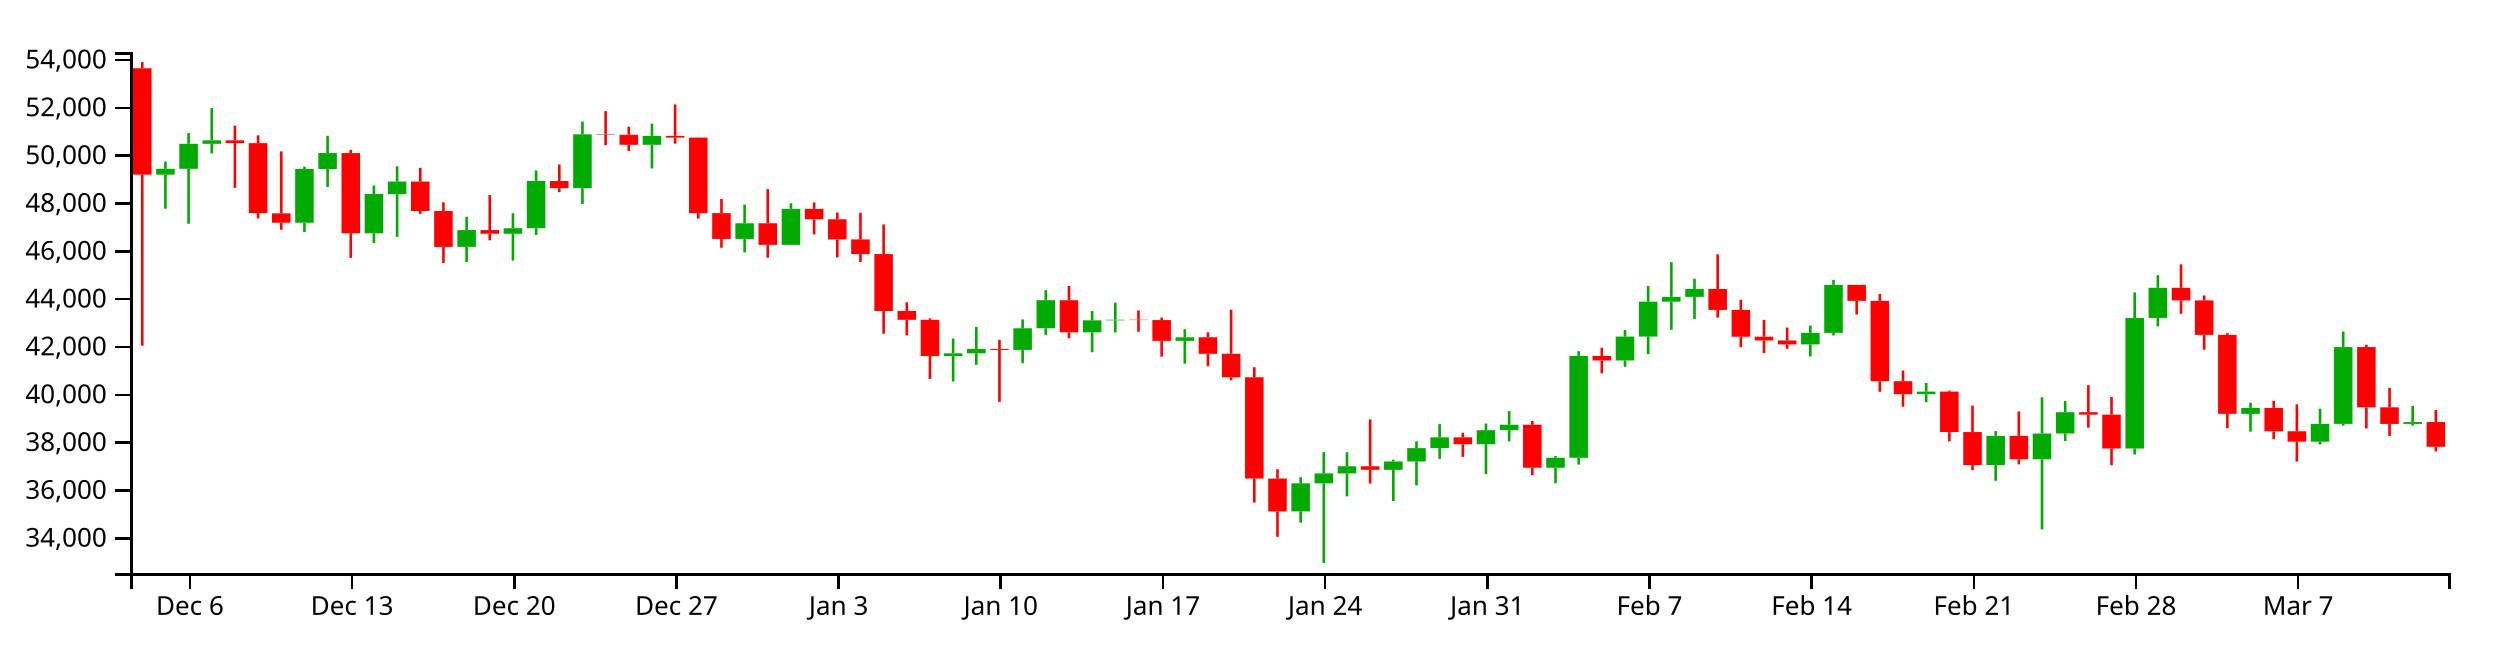
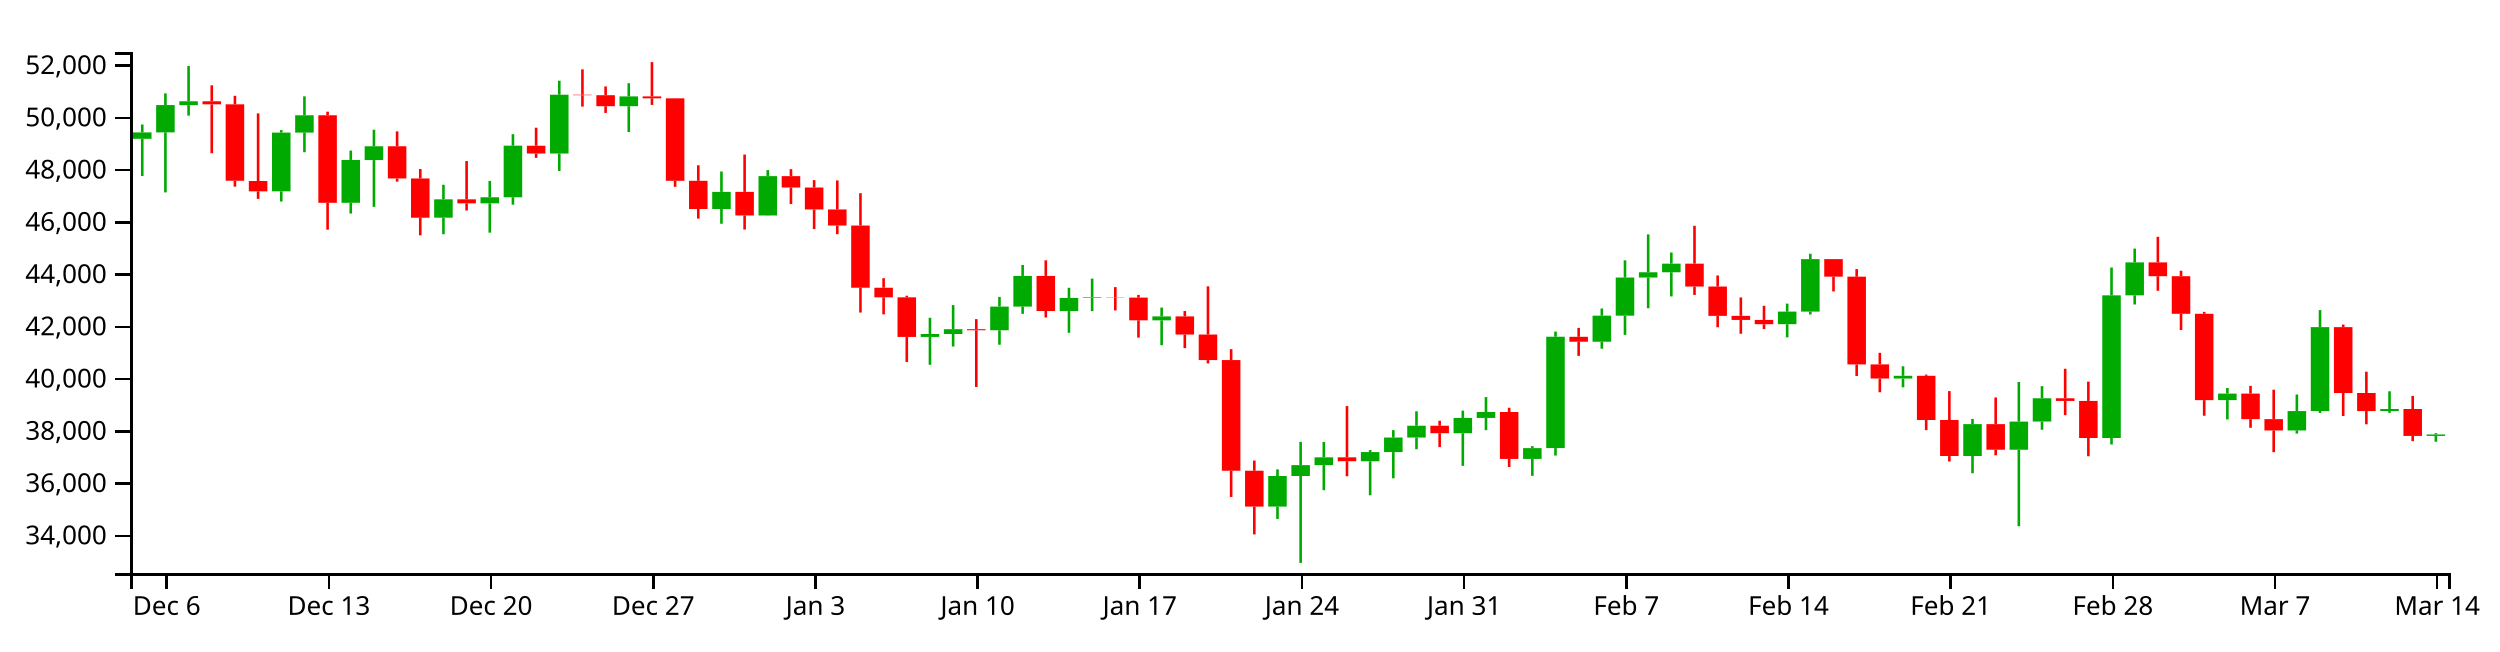
<svg xmlns="http://www.w3.org/2000/svg" version="1.1" width="960" height="250">
  <g transform="translate(50,20)">
    <style>.axis path,.axis line{fill:none;stroke:#000;shape-rendering:crispEdges;}path.candle{stroke:#000000;}path.candle.body{stroke-width:0;}path.candle.up{fill:#00AA00;stroke:#00AA00;}path.candle.down{fill:#FF0000;stroke:#FF0000;}</style>
    <g class="candlestick">
      <g class="data">
-         <path class="candle body up" d="M 9.964 47.067 l 7.117 0 L 17.081 44.827 l -7.117 0 L 9.964 47.067 M 18.86 44.827 l 7.117 0 L 25.978 35.226 l -7.117 0 L 18.86 44.827 M 27.757 35.226 l 7.117 0 L 34.874 33.876 l -7.117 0 L 27.757 35.226 M 63.343 65.542 l 7.117 0 L 70.46 44.886 l -7.117 0 L 63.343 65.542 M 72.239 44.886 l 7.117 0 L 79.356 38.789 l -7.117 0 L 72.239 44.886 M 90.032 69.562 l 7.117 0 L 97.149 54.497 l -7.117 0 L 90.032 69.562 M 98.928 54.556 l 7.117 0 L 106.046 49.707 l -7.117 0 L 98.928 54.556 M 125.618 74.787 l 7.117 0 L 132.735 68.353 l -7.117 0 L 125.618 74.787 M 143.411 69.76 l 7.117 0 L 150.528 67.621 l -7.117 0 L 143.411 69.76 M 152.307 67.621 l 7.117 0 L 159.424 49.478 l -7.117 0 L 152.307 67.621 M 170.1 52.249 l 7.117 0 L 177.217 31.581 l -7.117 0 L 170.1 52.249 M 196.789 35.614 l 7.117 0 L 203.906 32.163 l -7.117 0 L 196.789 35.614 M 232.375 71.749 l 7.117 0 L 239.492 65.723 l -7.117 0 L 232.375 71.749 M 250.168 74.023 l 7.117 0 L 257.285 60.197 l -7.117 0 L 250.168 74.023 M 312.443 116.728 l 7.117 0 L 319.56 115.688 l -7.117 0 L 312.443 116.728 M 321.339 115.688 l 7.117 0 L 328.457 113.99 l -7.117 0 L 321.339 115.688 M 339.132 114.377 l 7.117 0 L 346.25 106.05 l -7.117 0 L 339.132 114.377 M 348.029 106.05 l 7.117 0 L 355.146 95.275 l -7.117 0 L 348.029 106.05 M 365.822 107.62 l 7.117 0 L 372.939 103.014 l -7.117 0 L 365.822 107.62 M 374.718 103.014 l 7.117 0 L 381.835 102.79 l -7.117 0 L 374.718 103.014 M 401.407 110.896 l 7.117 0 L 408.525 109.514 l -7.117 0 L 401.407 110.896 M 445.89 176.372 l 7.117 0 L 453.007 165.599 l -7.117 0 L 445.89 176.372 M 454.786 165.599 l 7.117 0 L 461.903 161.781 l -7.117 0 L 454.786 165.599 M 463.683 161.781 l 7.117 0 L 470.8 159.044 l -7.117 0 L 463.683 161.781 M 481.475 160.432 l 7.117 0 L 488.593 157.191 l -7.117 0 L 481.475 160.432 M 490.372 157.191 l 7.117 0 L 497.489 152.082 l -7.117 0 L 490.372 157.191 M 499.268 152.081 l 7.117 0 L 506.385 147.947 l -7.117 0 L 499.268 152.081 M 517.061 150.565 l 7.117 0 L 524.178 145.191 l -7.117 0 L 517.061 150.565 M 525.958 145.191 l 7.117 0 L 533.075 143.1 l -7.117 0 L 525.958 145.191 M 543.75 159.613 l 7.117 0 L 550.868 155.8 l -7.117 0 L 543.75 159.613 M 552.647 155.797 l 7.117 0 L 559.764 116.657 l -7.117 0 L 552.647 155.797 M 570.44 118.417 l 7.117 0 L 577.557 109.25 l -7.117 0 L 570.44 118.417 M 579.336 109.25 l 7.117 0 L 586.453 95.851 l -7.117 0 L 579.336 109.25 M 588.233 95.851 l 7.117 0 L 595.35 93.987 l -7.117 0 L 588.233 95.851 M 597.129 93.986 l 7.117 0 L 604.246 90.959 l -7.117 0 L 597.129 93.986 M 641.611 112.254 l 7.117 0 L 648.729 107.826 l -7.117 0 L 641.611 112.254 M 650.508 107.826 l 7.117 0 L 657.625 89.378 l -7.117 0 L 650.508 107.826 M 686.094 131.348 l 7.117 0 L 693.211 130.386 l -7.117 0 L 686.094 131.348 M 712.783 158.587 l 7.117 0 L 719.9 147.364 l -7.117 0 L 712.783 158.587 M 730.576 156.366 l 7.117 0 L 737.693 146.474 l -7.117 0 L 730.576 156.366 M 739.472 146.46 l 7.117 0 L 746.589 138.283 l -7.117 0 L 739.472 146.46 M 766.162 152.242 l 7.117 0 L 773.279 102.095 l -7.117 0 L 766.162 152.242 M 775.058 102.095 l 7.117 0 L 782.175 90.513 l -7.117 0 L 775.058 102.095 M 810.644 138.931 l 7.117 0 L 817.761 136.641 l -7.117 0 L 810.644 138.931 M 837.333 149.589 l 7.117 0 L 844.45 142.769 l -7.117 0 L 837.333 149.589 M 846.23 142.769 l 7.117 0 L 853.347 113.282 l -7.117 0 L 846.23 142.769 M 872.919 142.779 l 7.117 0 L 880.036 142.065 l -7.117 0 L 872.919 142.779" />
-         <path class="candle body down" d="M 1.068 6.216 l 7.117 0 L 8.185 47.067 l -7.117 0 L 1.068 6.216 M 36.653 33.876 l 7.117 0 L 43.77 34.957 l -7.117 0 L 36.653 33.876 M 45.55 34.957 l 7.117 0 L 52.667 61.822 l -7.117 0 L 45.55 34.957 M 54.446 61.911 l 7.117 0 L 61.563 65.542 l -7.117 0 L 54.446 61.911 M 81.136 38.789 l 7.117 0 L 88.253 69.562 l -7.117 0 L 81.136 38.789 M 107.825 49.707 l 7.117 0 L 114.942 61.026 l -7.117 0 L 107.825 49.707 M 116.721 61.026 l 7.117 0 L 123.838 74.811 l -7.117 0 L 116.721 61.026 M 134.514 68.353 l 7.117 0 L 141.631 69.76 l -7.117 0 L 134.514 68.353 M 161.204 49.499 l 7.117 0 L 168.321 52.249 l -7.117 0 L 161.204 49.499 M 178.996 31.581 l 7.117 0 L 186.114 31.754 l -7.117 0 L 178.996 31.581 M 187.893 31.754 l 7.117 0 L 195.01 35.614 l -7.117 0 L 187.893 31.754 M 205.686 32.163 l 7.117 0 L 212.803 32.843 l -7.117 0 L 205.686 32.163 M 214.582 32.843 l 7.117 0 L 221.699 61.839 l -7.117 0 L 214.582 32.843 M 223.479 61.839 l 7.117 0 L 230.596 71.749 l -7.117 0 L 223.479 61.839 M 241.271 65.723 l 7.117 0 L 248.389 74.023 l -7.117 0 L 241.271 65.723 M 259.064 60.196 l 7.117 0 L 266.182 64.205 l -7.117 0 L 259.064 60.196 M 267.961 64.205 l 7.117 0 L 275.078 71.919 l -7.117 0 L 267.961 64.205 M 276.857 71.919 l 7.117 0 L 283.974 77.558 l -7.117 0 L 276.857 71.919 M 285.754 77.558 l 7.117 0 L 292.871 99.422 l -7.117 0 L 285.754 77.558 M 294.65 99.421 l 7.117 0 L 301.767 102.808 l -7.117 0 L 294.65 99.421 M 303.547 102.808 l 7.117 0 L 310.664 116.728 l -7.117 0 L 303.547 102.808 M 330.236 113.99 l 7.117 0 L 337.353 114.377 l -7.117 0 L 330.236 113.99 M 356.925 95.275 l 7.117 0 L 364.042 107.604 l -7.117 0 L 356.925 95.275 M 383.615 102.79 l 7.117 0 L 390.732 102.906 l -7.117 0 L 383.615 102.79 M 392.511 102.906 l 7.117 0 L 399.628 110.896 l -7.117 0 L 392.511 102.906 M 410.304 109.514 l 7.117 0 L 417.421 115.869 l -7.117 0 L 410.304 109.514 M 419.2 115.869 l 7.117 0 L 426.317 124.86 l -7.117 0 L 419.2 115.869 M 428.097 124.86 l 7.117 0 L 435.214 163.755 l -7.117 0 L 428.097 124.86 M 436.993 163.755 l 7.117 0 L 444.11 176.372 l -7.117 0 L 436.993 163.755 M 472.579 159.044 l 7.117 0 L 479.696 160.412 l -7.117 0 L 472.579 159.044 M 508.165 147.947 l 7.117 0 L 515.282 150.565 l -7.117 0 L 508.165 147.947 M 534.854 143.1 l 7.117 0 L 541.971 159.613 l -7.117 0 L 534.854 143.1 M 561.543 116.68 l 7.117 0 L 568.661 118.417 l -7.117 0 L 561.543 116.68 M 606.026 90.959 l 7.117 0 L 613.143 99.015 l -7.117 0 L 606.026 90.959 M 614.922 99.015 l 7.117 0 L 622.039 109.315 l -7.117 0 L 614.922 99.015 M 623.818 109.315 l 7.117 0 L 630.936 110.746 l -7.117 0 L 623.818 109.315 M 632.715 110.746 l 7.117 0 L 639.832 112.254 l -7.117 0 L 632.715 110.746 M 659.404 89.378 l 7.117 0 L 666.521 95.542 l -7.117 0 L 659.404 89.378 M 668.301 95.542 l 7.117 0 L 675.418 126.377 l -7.117 0 L 668.301 95.542 M 677.197 126.377 l 7.117 0 L 684.314 131.348 l -7.117 0 L 677.197 126.377 M 694.99 130.386 l 7.117 0 L 702.107 145.926 l -7.117 0 L 694.99 130.386 M 703.886 145.926 l 7.117 0 L 711.004 158.587 l -7.117 0 L 703.886 145.926 M 721.679 147.364 l 7.117 0 L 728.796 156.366 l -7.117 0 L 721.679 147.364 M 748.369 138.283 l 7.117 0 L 755.486 139.224 l -7.117 0 L 748.369 138.283 M 757.265 139.224 l 7.117 0 L 764.382 152.242 l -7.117 0 L 757.265 139.224 M 783.954 90.513 l 7.117 0 L 791.072 95.364 l -7.117 0 L 783.954 90.513 M 792.851 95.364 l 7.117 0 L 799.968 108.578 l -7.117 0 L 792.851 95.364 M 801.747 108.578 l 7.117 0 L 808.864 138.931 l -7.117 0 L 801.747 108.578 M 819.54 136.641 l 7.117 0 L 826.657 145.614 l -7.117 0 L 819.54 136.641 M 828.437 145.615 l 7.117 0 L 835.554 149.589 l -7.117 0 L 828.437 145.615 M 855.126 113.282 l 7.117 0 L 862.243 136.421 l -7.117 0 L 855.126 113.282 M 864.022 136.421 l 7.117 0 L 871.14 142.779 l -7.117 0 L 864.022 136.421 M 881.815 142.065 l 7.117 0 L 888.932 151.559 l -7.117 0 L 881.815 142.065" />
+         <path class="candle body up" d="M 1.068 33.293 l 7.117 0 L 8.185 30.847 l -7.117 0 L 1.068 33.293 M 9.964 30.847 l 7.117 0 L 17.081 20.358 l -7.117 0 L 9.964 30.847 M 18.86 20.359 l 7.117 0 L 25.978 18.884 l -7.117 0 L 18.86 20.359 M 54.446 53.475 l 7.117 0 L 61.563 30.911 l -7.117 0 L 54.446 53.475 M 63.343 30.911 l 7.117 0 L 70.46 24.251 l -7.117 0 L 63.343 30.911 M 81.136 57.867 l 7.117 0 L 88.253 41.41 l -7.117 0 L 81.136 57.867 M 90.032 41.474 l 7.117 0 L 97.149 36.177 l -7.117 0 L 90.032 41.474 M 116.721 63.574 l 7.117 0 L 123.838 56.546 l -7.117 0 L 116.721 63.574 M 134.514 58.083 l 7.117 0 L 141.631 55.746 l -7.117 0 L 134.514 58.083 M 143.411 55.746 l 7.117 0 L 150.528 35.927 l -7.117 0 L 143.411 55.746 M 161.204 38.954 l 7.117 0 L 168.321 16.377 l -7.117 0 L 161.204 38.954 M 187.893 20.782 l 7.117 0 L 195.01 17.012 l -7.117 0 L 187.893 20.782 M 223.479 60.255 l 7.117 0 L 230.596 53.673 l -7.117 0 L 223.479 60.255 M 241.271 62.74 l 7.117 0 L 248.389 47.636 l -7.117 0 L 241.271 62.74 M 303.547 109.39 l 7.117 0 L 310.664 108.254 l -7.117 0 L 303.547 109.39 M 312.443 108.254 l 7.117 0 L 319.56 106.4 l -7.117 0 L 312.443 108.254 M 330.236 106.822 l 7.117 0 L 337.353 97.726 l -7.117 0 L 330.236 106.822 M 339.132 97.726 l 7.117 0 L 346.25 85.955 l -7.117 0 L 339.132 97.726 M 356.925 99.441 l 7.117 0 L 364.042 94.409 l -7.117 0 L 356.925 99.441 M 365.822 94.409 l 7.117 0 L 372.939 94.165 l -7.117 0 L 365.822 94.409 M 392.511 103.019 l 7.117 0 L 399.628 101.509 l -7.117 0 L 392.511 103.019 M 436.993 174.544 l 7.117 0 L 444.11 162.776 l -7.117 0 L 436.993 174.544 M 445.89 162.776 l 7.117 0 L 453.007 158.605 l -7.117 0 L 445.89 162.776 M 454.786 158.605 l 7.117 0 L 461.903 155.616 l -7.117 0 L 454.786 158.605 M 472.579 157.132 l 7.117 0 L 479.696 153.592 l -7.117 0 L 472.579 157.132 M 481.475 153.592 l 7.117 0 L 488.593 148.01 l -7.117 0 L 481.475 153.592 M 490.372 148.01 l 7.117 0 L 497.489 143.493 l -7.117 0 L 490.372 148.01 M 508.165 146.353 l 7.117 0 L 515.282 140.483 l -7.117 0 L 508.165 146.353 M 517.061 140.483 l 7.117 0 L 524.178 138.199 l -7.117 0 L 517.061 140.483 M 534.854 156.237 l 7.117 0 L 541.971 152.072 l -7.117 0 L 534.854 156.237 M 543.75 152.068 l 7.117 0 L 550.868 109.312 l -7.117 0 L 543.75 152.068 M 561.543 111.235 l 7.117 0 L 568.661 101.221 l -7.117 0 L 561.543 111.235 M 570.44 101.221 l 7.117 0 L 577.557 86.584 l -7.117 0 L 570.44 101.221 M 579.336 86.584 l 7.117 0 L 586.453 84.548 l -7.117 0 L 579.336 86.584 M 588.233 84.548 l 7.117 0 L 595.35 81.24 l -7.117 0 L 588.233 84.548 M 632.715 104.503 l 7.117 0 L 639.832 99.665 l -7.117 0 L 632.715 104.503 M 641.611 99.665 l 7.117 0 L 648.729 79.513 l -7.117 0 L 641.611 99.665 M 677.197 125.36 l 7.117 0 L 684.314 124.31 l -7.117 0 L 677.197 125.36 M 703.886 155.116 l 7.117 0 L 711.004 142.856 l -7.117 0 L 703.886 155.116 M 721.679 152.69 l 7.117 0 L 728.796 141.884 l -7.117 0 L 721.679 152.69 M 730.576 141.87 l 7.117 0 L 737.693 132.937 l -7.117 0 L 730.576 141.87 M 757.265 148.185 l 7.117 0 L 764.382 93.405 l -7.117 0 L 757.265 148.185 M 766.162 93.405 l 7.117 0 L 773.279 80.754 l -7.117 0 L 766.162 93.405 M 801.747 133.644 l 7.117 0 L 808.864 131.143 l -7.117 0 L 801.747 133.644 M 828.437 145.287 l 7.117 0 L 835.554 137.837 l -7.117 0 L 828.437 145.287 M 837.333 137.837 l 7.117 0 L 844.45 105.626 l -7.117 0 L 837.333 137.837 M 864.022 137.848 l 7.117 0 L 871.14 137.068 l -7.117 0 L 864.022 137.848 M 881.815 147.4 l 7.117 0 L 888.932 146.826 l -7.117 0 L 881.815 147.4" />
+         <path class="candle body down" d="M 27.757 18.884 l 7.117 0 L 34.874 20.065 l -7.117 0 L 27.757 18.884 M 36.653 20.065 l 7.117 0 L 43.77 49.412 l -7.117 0 L 36.653 20.065 M 45.55 49.509 l 7.117 0 L 52.667 53.475 l -7.117 0 L 45.55 49.509 M 72.239 24.251 l 7.117 0 L 79.356 57.867 l -7.117 0 L 72.239 24.251 M 98.928 36.177 l 7.117 0 L 106.046 48.542 l -7.117 0 L 98.928 36.177 M 107.825 48.542 l 7.117 0 L 114.942 63.6 l -7.117 0 L 107.825 48.542 M 125.618 56.546 l 7.117 0 L 132.735 58.083 l -7.117 0 L 125.618 56.546 M 152.307 35.95 l 7.117 0 L 159.424 38.954 l -7.117 0 L 152.307 35.95 M 170.1 16.377 l 7.117 0 L 177.217 16.566 l -7.117 0 L 170.1 16.377 M 178.996 16.566 l 7.117 0 L 186.114 20.782 l -7.117 0 L 178.996 16.566 M 196.789 17.012 l 7.117 0 L 203.906 17.755 l -7.117 0 L 196.789 17.012 M 205.686 17.755 l 7.117 0 L 212.803 49.431 l -7.117 0 L 205.686 17.755 M 214.582 49.431 l 7.117 0 L 221.699 60.255 l -7.117 0 L 214.582 49.431 M 232.375 53.673 l 7.117 0 L 239.492 62.74 l -7.117 0 L 232.375 53.673 M 250.168 47.636 l 7.117 0 L 257.285 52.014 l -7.117 0 L 250.168 47.636 M 259.064 52.014 l 7.117 0 L 266.182 60.442 l -7.117 0 L 259.064 52.014 M 267.961 60.442 l 7.117 0 L 275.078 66.602 l -7.117 0 L 267.961 60.442 M 276.857 66.602 l 7.117 0 L 283.974 90.485 l -7.117 0 L 276.857 66.602 M 285.754 90.485 l 7.117 0 L 292.871 94.185 l -7.117 0 L 285.754 90.485 M 294.65 94.185 l 7.117 0 L 301.767 109.39 l -7.117 0 L 294.65 94.185 M 321.339 106.4 l 7.117 0 L 328.457 106.822 l -7.117 0 L 321.339 106.4 M 348.029 85.956 l 7.117 0 L 355.146 99.423 l -7.117 0 L 348.029 85.956 M 374.718 94.165 l 7.117 0 L 381.835 94.291 l -7.117 0 L 374.718 94.165 M 383.615 94.291 l 7.117 0 L 390.732 103.019 l -7.117 0 L 383.615 94.291 M 401.407 101.509 l 7.117 0 L 408.525 108.452 l -7.117 0 L 401.407 101.509 M 410.304 108.452 l 7.117 0 L 417.421 118.274 l -7.117 0 L 410.304 108.452 M 419.2 118.274 l 7.117 0 L 426.317 160.762 l -7.117 0 L 419.2 118.274 M 428.097 160.762 l 7.117 0 L 435.214 174.544 l -7.117 0 L 428.097 160.762 M 463.683 155.616 l 7.117 0 L 470.8 157.11 l -7.117 0 L 463.683 155.616 M 499.268 143.493 l 7.117 0 L 506.385 146.353 l -7.117 0 L 499.268 143.493 M 525.958 138.199 l 7.117 0 L 533.075 156.238 l -7.117 0 L 525.958 138.199 M 552.647 109.338 l 7.117 0 L 559.764 111.235 l -7.117 0 L 552.647 109.338 M 597.129 81.24 l 7.117 0 L 604.246 90.04 l -7.117 0 L 597.129 81.24 M 606.026 90.04 l 7.117 0 L 613.143 101.293 l -7.117 0 L 606.026 90.04 M 614.922 101.293 l 7.117 0 L 622.039 102.856 l -7.117 0 L 614.922 101.293 M 623.818 102.856 l 7.117 0 L 630.936 104.503 l -7.117 0 L 623.818 102.856 M 650.508 79.513 l 7.117 0 L 657.625 86.247 l -7.117 0 L 650.508 79.513 M 659.404 86.247 l 7.117 0 L 666.521 119.931 l -7.117 0 L 659.404 86.247 M 668.301 119.931 l 7.117 0 L 675.418 125.36 l -7.117 0 L 668.301 119.931 M 686.094 124.31 l 7.117 0 L 693.211 141.286 l -7.117 0 L 686.094 124.31 M 694.99 141.286 l 7.117 0 L 702.107 155.116 l -7.117 0 L 694.99 141.286 M 712.783 142.856 l 7.117 0 L 719.9 152.69 l -7.117 0 L 712.783 142.856 M 739.472 132.937 l 7.117 0 L 746.589 133.965 l -7.117 0 L 739.472 132.937 M 748.369 133.964 l 7.117 0 L 755.486 148.185 l -7.117 0 L 748.369 133.964 M 775.058 80.754 l 7.117 0 L 782.175 86.053 l -7.117 0 L 775.058 80.754 M 783.954 86.052 l 7.117 0 L 791.072 100.487 l -7.117 0 L 783.954 86.052 M 792.851 100.487 l 7.117 0 L 799.968 133.644 l -7.117 0 L 792.851 100.487 M 810.644 131.143 l 7.117 0 L 817.761 140.945 l -7.117 0 L 810.644 131.143 M 819.54 140.945 l 7.117 0 L 826.657 145.287 l -7.117 0 L 819.54 140.945 M 846.23 105.626 l 7.117 0 L 853.347 130.902 l -7.117 0 L 846.23 105.626 M 855.126 130.902 l 7.117 0 L 862.243 137.848 l -7.117 0 L 855.126 130.902 M 872.919 137.068 l 7.117 0 L 880.036 147.4 l -7.117 0 L 872.919 137.068" />
        <path class="candle body equal" />
-         <path class="candle wick up" d="M 13.523 42.047 L 13.523 44.827 M 13.523 47.067 L 13.523 60.155 M 22.419 31.101 L 22.419 35.226 M 22.419 44.827 L 22.419 65.914 M 31.315 21.503 L 31.315 33.876 M 31.315 35.226 L 31.315 38.919 M 66.901 44.007 L 66.901 44.886 M 66.901 65.542 L 66.901 69.119 M 75.798 32.149 L 75.798 38.789 M 75.798 44.886 L 75.798 51.791 M 93.591 51.218 L 93.591 54.497 M 93.591 69.562 L 93.591 73.352 M 102.487 43.875 L 102.487 49.707 M 102.487 54.556 L 102.487 70.992 M 129.176 63.23 L 129.176 68.353 M 129.176 74.787 L 129.176 80.607 M 146.969 61.896 L 146.969 67.621 M 146.969 69.76 L 146.969 80.067 M 155.866 45.446 L 155.866 49.478 M 155.866 67.621 L 155.866 70.23 M 173.659 26.657 L 173.659 31.581 M 173.659 52.249 L 173.659 58.38 M 200.348 27.53 L 200.348 32.163 M 200.348 35.614 L 200.348 44.683 M 235.934 58.568 L 235.934 65.723 M 235.934 71.749 L 235.934 76.934 M 253.727 58.066 L 253.727 60.197 M 253.727 74.023 L 253.727 74.102 M 316.002 109.992 L 316.002 115.688 M 316.002 116.728 L 316.002 126.512 M 324.898 105.523 L 324.898 113.99 M 324.898 115.688 L 324.898 120.093 M 342.691 102.646 L 342.691 106.05 M 342.691 114.377 L 342.691 119.46 M 351.587 91.424 L 351.587 95.275 M 351.587 106.05 L 351.587 108.615 M 369.38 99.443 L 369.38 103.014 M 369.38 107.62 L 369.38 115.264 M 378.277 96.218 L 378.277 102.79 M 378.277 103.014 L 378.277 107.651 M 404.966 106.402 L 404.966 109.514 M 404.966 110.896 L 404.966 119.634 M 449.448 163.262 L 449.448 165.599 M 449.448 176.372 L 449.448 180.691 M 458.345 153.611 L 458.345 161.781 M 458.345 165.599 L 458.345 196.154 M 467.241 153.656 L 467.241 159.044 M 467.241 161.781 L 467.241 170.59 M 485.034 156.509 L 485.034 157.191 M 485.034 160.432 L 485.034 172.372 M 493.93 149.479 L 493.93 152.082 M 493.93 157.191 L 493.93 166.421 M 502.827 142.86 L 502.827 147.947 M 502.827 152.081 L 502.827 156.197 M 520.62 142.647 L 520.62 145.191 M 520.62 150.565 L 520.62 162.035 M 529.516 137.861 L 529.516 143.1 M 529.516 145.191 L 529.516 149.479 M 547.309 155.108 L 547.309 155.8 M 547.309 159.613 L 547.309 165.549 M 556.206 114.838 L 556.206 116.657 M 556.206 155.797 L 556.206 158.416 M 573.998 106.723 L 573.998 109.25 M 573.998 118.417 L 573.998 120.86 M 582.895 89.785 L 582.895 95.851 M 582.895 109.25 L 582.895 115.999 M 591.791 80.68 L 591.791 93.987 M 591.791 95.851 L 591.791 106.631 M 600.688 87.044 L 600.688 90.959 M 600.688 93.986 L 600.688 102.481 M 645.17 105.011 L 645.17 107.826 M 645.17 112.254 L 645.17 116.874 M 654.066 87.481 L 654.066 89.378 M 654.066 107.826 L 654.066 108.826 M 689.652 127.033 L 689.652 130.386 M 689.652 131.348 L 689.652 134.428 M 716.341 145.539 L 716.341 147.364 M 716.341 158.587 L 716.341 164.631 M 734.134 132.555 L 734.134 146.474 M 734.134 156.366 L 734.134 183.251 M 743.031 134.019 L 743.031 138.283 M 743.031 146.46 L 743.031 149.347 M 769.72 92.307 L 769.72 102.095 M 769.72 152.242 L 769.72 154.528 M 778.617 85.667 L 778.617 90.513 M 778.617 102.095 L 778.617 105.309 M 814.202 134.664 L 814.202 136.641 M 814.202 138.931 L 814.202 145.736 M 840.892 136.971 L 840.892 142.769 M 840.892 149.589 L 840.892 150.694 M 849.788 107.292 L 849.788 113.282 M 849.788 142.769 L 849.788 143.451 M 876.477 135.826 L 876.477 142.065 M 876.477 142.779 L 876.477 143.413" style="stroke-width: 1px;" />
-         <path class="candle wick down" d="M 4.626 3.846 L 4.626 6.216 M 4.626 47.067 L 4.626 112.744 M 40.212 28.264 L 40.212 33.876 M 40.212 34.957 L 40.212 52.14 M 49.108 31.958 L 49.108 34.957 M 49.108 61.822 L 49.108 63.894 M 58.005 38.136 L 58.005 61.911 M 58.005 65.542 L 58.005 68.192 M 84.694 37.539 L 84.694 38.789 M 84.694 69.562 L 84.694 79.021 M 111.383 44.459 L 111.383 49.707 M 111.383 61.026 L 111.383 62.14 M 120.28 57.687 L 120.28 61.026 M 120.28 74.811 L 120.28 81.011 M 138.073 54.895 L 138.073 68.353 M 138.073 69.76 L 138.073 72.279 M 164.762 43.176 L 164.762 49.499 M 164.762 52.249 L 164.762 53.776 M 182.555 22.663 L 182.555 31.581 M 182.555 31.754 L 182.555 35.754 M 191.451 28.666 L 191.451 31.754 M 191.451 35.614 L 191.451 37.977 M 209.244 20.11 L 209.244 32.163 M 209.244 32.843 L 209.244 35.161 M 218.141 32.819 L 218.141 32.843 M 218.141 61.839 L 218.141 63.958 M 227.037 56.373 L 227.037 61.839 M 227.037 71.749 L 227.037 75.125 M 244.83 52.615 L 244.83 65.723 M 244.83 74.023 L 244.83 78.972 M 262.623 57.742 L 262.623 60.196 M 262.623 64.205 L 262.623 70.01 M 271.519 61.598 L 271.519 64.205 M 271.519 71.919 L 271.519 78.807 M 280.416 61.713 L 280.416 71.919 M 280.416 77.558 L 280.416 80.607 M 289.312 66.19 L 289.312 77.558 M 289.312 99.422 L 289.312 108.156 M 298.209 96.071 L 298.209 99.421 M 298.209 102.808 L 298.209 108.793 M 307.105 102.225 L 307.105 102.808 M 307.105 116.728 L 307.105 125.511 M 333.794 110.465 L 333.794 113.99 M 333.794 114.377 L 333.794 134.327 M 360.484 89.79 L 360.484 95.275 M 360.484 107.604 L 360.484 109.889 M 387.173 99.202 L 387.173 102.79 M 387.173 102.906 L 387.173 107.405 M 396.07 101.946 L 396.07 102.906 M 396.07 110.896 L 396.07 116.967 M 413.862 107.613 L 413.862 109.514 M 413.862 115.869 L 413.862 120.658 M 422.759 98.927 L 422.759 115.869 M 422.759 124.86 L 422.759 126.032 M 431.655 121.012 L 431.655 124.86 M 431.655 163.755 L 431.655 172.983 M 440.552 160.175 L 440.552 163.755 M 440.552 176.372 L 440.552 186.137 M 476.138 141.031 L 476.138 159.044 M 476.138 160.412 L 476.138 165.69 M 511.723 146.18 L 511.723 147.947 M 511.723 150.565 L 511.723 155.433 M 538.413 141.619 L 538.413 143.1 M 538.413 159.613 L 538.413 162.455 M 565.102 113.54 L 565.102 116.68 M 565.102 118.417 L 565.102 123.372 M 609.584 77.659 L 609.584 90.959 M 609.584 99.015 L 609.584 101.966 M 618.481 95.116 L 618.481 99.015 M 618.481 109.315 L 618.481 113.312 M 627.377 102.834 L 627.377 109.315 M 627.377 110.746 L 627.377 115.604 M 636.273 105.768 L 636.273 110.746 M 636.273 112.254 L 636.273 113.941 M 662.963 89.331 L 662.963 89.378 M 662.963 95.542 L 662.963 100.745 M 671.859 92.869 L 671.859 95.542 M 671.859 126.377 L 671.859 130.441 M 680.756 122.298 L 680.756 126.377 M 680.756 131.348 L 680.756 136.164 M 698.549 129.961 L 698.549 130.386 M 698.549 145.926 L 698.549 149.479 M 707.445 135.756 L 707.445 145.926 M 707.445 158.587 L 707.445 160.498 M 725.238 138.001 L 725.238 147.364 M 725.238 156.366 L 725.238 158.324 M 751.927 127.913 L 751.927 138.283 M 751.927 139.224 L 751.927 144.215 M 760.824 132.438 L 760.824 139.224 M 760.824 152.242 L 760.824 158.662 M 787.513 81.525 L 787.513 90.513 M 787.513 95.364 L 787.513 100.496 M 796.409 93.453 L 796.409 95.364 M 796.409 108.578 L 796.409 114.287 M 805.306 107.905 L 805.306 108.578 M 805.306 138.931 L 805.306 144.428 M 823.099 133.924 L 823.099 136.641 M 823.099 145.614 L 823.099 148.665 M 831.995 135.268 L 831.995 145.615 M 831.995 149.589 L 831.995 157.238 M 858.685 112.383 L 858.685 113.282 M 858.685 136.421 L 858.685 144.522 M 867.581 128.943 L 867.581 136.421 M 867.581 142.779 L 867.581 147.425 M 885.374 137.449 L 885.374 142.065 M 885.374 151.559 L 885.374 153.349" style="stroke-width: 1px;" />
+         <path class="candle wick up" d="M 4.626 27.81 L 4.626 30.847 M 4.626 33.293 L 4.626 47.59 M 13.523 15.852 L 13.523 20.358 M 13.523 30.847 L 13.523 53.882 M 22.419 5.368 L 22.419 18.884 M 22.419 20.359 L 22.419 24.393 M 58.005 29.95 L 58.005 30.911 M 58.005 53.475 L 58.005 57.383 M 66.901 16.997 L 66.901 24.251 M 66.901 30.911 L 66.901 38.454 M 84.694 37.828 L 84.694 41.41 M 84.694 57.867 L 84.694 62.007 M 93.591 29.807 L 93.591 36.177 M 93.591 41.474 L 93.591 59.429 M 120.28 50.949 L 120.28 56.546 M 120.28 63.574 L 120.28 69.932 M 138.073 49.493 L 138.073 55.746 M 138.073 58.083 L 138.073 69.342 M 146.969 31.523 L 146.969 35.927 M 146.969 55.746 L 146.969 58.597 M 164.762 10.998 L 164.762 16.377 M 164.762 38.954 L 164.762 45.652 M 191.451 11.951 L 191.451 17.012 M 191.451 20.782 L 191.451 30.69 M 227.037 45.857 L 227.037 53.673 M 227.037 60.255 L 227.037 65.92 M 244.83 45.309 L 244.83 47.636 M 244.83 62.74 L 244.83 62.826 M 307.105 102.032 L 307.105 108.254 M 307.105 109.39 L 307.105 120.078 M 316.002 97.15 L 316.002 106.4 M 316.002 108.254 L 316.002 113.066 M 333.794 94.007 L 333.794 97.726 M 333.794 106.822 L 333.794 112.375 M 342.691 81.749 L 342.691 85.955 M 342.691 97.726 L 342.691 100.527 M 360.484 90.508 L 360.484 94.409 M 360.484 99.441 L 360.484 107.791 M 369.38 86.985 L 369.38 94.165 M 369.38 94.409 L 369.38 99.474 M 396.07 98.11 L 396.07 101.509 M 396.07 103.019 L 396.07 112.565 M 440.552 160.224 L 440.552 162.776 M 440.552 174.544 L 440.552 179.263 M 449.448 149.681 L 449.448 158.605 M 449.448 162.776 L 449.448 196.154 M 458.345 149.729 L 458.345 155.616 M 458.345 158.605 L 458.345 168.229 M 476.138 152.846 L 476.138 153.592 M 476.138 157.132 L 476.138 170.174 M 485.034 145.167 L 485.034 148.01 M 485.034 153.592 L 485.034 163.674 M 493.93 137.937 L 493.93 143.493 M 493.93 148.01 L 493.93 152.505 M 511.723 137.703 L 511.723 140.483 M 511.723 146.353 L 511.723 158.883 M 520.62 132.475 L 520.62 138.199 M 520.62 140.483 L 520.62 145.167 M 538.413 151.316 L 538.413 152.072 M 538.413 156.237 L 538.413 162.721 M 547.309 107.325 L 547.309 109.312 M 547.309 152.068 L 547.309 154.93 M 565.102 98.461 L 565.102 101.221 M 565.102 111.235 L 565.102 113.904 M 573.998 79.958 L 573.998 86.584 M 573.998 101.221 L 573.998 108.594 M 582.895 70.012 L 582.895 84.548 M 582.895 86.584 L 582.895 98.361 M 591.791 76.964 L 591.791 81.24 M 591.791 84.548 L 591.791 93.827 M 636.273 96.591 L 636.273 99.665 M 636.273 104.503 L 636.273 109.55 M 645.17 77.442 L 645.17 79.513 M 645.17 99.665 L 645.17 100.758 M 680.756 120.647 L 680.756 124.31 M 680.756 125.36 L 680.756 128.725 M 707.445 140.863 L 707.445 142.856 M 707.445 155.116 L 707.445 161.718 M 725.238 126.679 L 725.238 141.884 M 725.238 152.69 L 725.238 182.059 M 734.134 128.279 L 734.134 132.937 M 734.134 141.87 L 734.134 145.022 M 760.824 82.714 L 760.824 93.405 M 760.824 148.185 L 760.824 150.682 M 769.72 75.459 L 769.72 80.754 M 769.72 93.405 L 769.72 96.916 M 805.306 128.984 L 805.306 131.143 M 805.306 133.644 L 805.306 141.078 M 831.995 131.503 L 831.995 137.837 M 831.995 145.287 L 831.995 146.494 M 840.892 99.082 L 840.892 105.626 M 840.892 137.837 L 840.892 138.582 M 867.581 130.253 L 867.581 137.068 M 867.581 137.848 L 867.581 138.541 M 885.374 146.331 L 885.374 146.826 M 885.374 147.4 L 885.374 149.631" style="stroke-width: 1px;" />
+         <path class="candle wick down" d="M 31.315 12.754 L 31.315 18.884 M 31.315 20.065 L 31.315 38.835 M 40.212 16.789 L 40.212 20.065 M 40.212 49.412 L 40.212 51.675 M 49.108 23.538 L 49.108 49.509 M 49.108 53.475 L 49.108 56.37 M 75.798 22.886 L 75.798 24.251 M 75.798 57.867 L 75.798 68.199 M 102.487 30.445 L 102.487 36.177 M 102.487 48.542 L 102.487 49.759 M 111.383 44.894 L 111.383 48.542 M 111.383 63.6 L 111.383 70.374 M 129.176 41.844 L 129.176 56.546 M 129.176 58.083 L 129.176 60.835 M 155.866 29.043 L 155.866 35.95 M 155.866 38.954 L 155.866 40.622 M 173.659 6.635 L 173.659 16.377 M 173.659 16.566 L 173.659 20.935 M 182.555 13.193 L 182.555 16.566 M 182.555 20.782 L 182.555 23.364 M 200.348 3.846 L 200.348 17.012 M 200.348 17.755 L 200.348 20.287 M 209.244 17.729 L 209.244 17.755 M 209.244 49.431 L 209.244 51.745 M 218.141 43.459 L 218.141 49.431 M 218.141 60.255 L 218.141 63.944 M 235.934 39.354 L 235.934 53.673 M 235.934 62.74 L 235.934 68.147 M 253.727 44.954 L 253.727 47.636 M 253.727 52.014 L 253.727 58.356 M 262.623 49.167 L 262.623 52.014 M 262.623 60.442 L 262.623 67.966 M 271.519 49.292 L 271.519 60.442 M 271.519 66.602 L 271.519 69.932 M 280.416 54.183 L 280.416 66.602 M 280.416 90.485 L 280.416 100.026 M 289.312 86.825 L 289.312 90.485 M 289.312 94.185 L 289.312 100.722 M 298.209 93.547 L 298.209 94.185 M 298.209 109.39 L 298.209 118.985 M 324.898 102.549 L 324.898 106.4 M 324.898 106.822 L 324.898 128.615 M 351.587 79.963 L 351.587 85.956 M 351.587 99.423 L 351.587 101.92 M 378.277 90.245 L 378.277 94.165 M 378.277 94.291 L 378.277 99.205 M 387.173 93.243 L 387.173 94.291 M 387.173 103.019 L 387.173 109.652 M 404.966 99.433 L 404.966 101.509 M 404.966 108.452 L 404.966 113.683 M 413.862 89.945 L 413.862 108.452 M 413.862 118.274 L 413.862 119.554 M 422.759 114.07 L 422.759 118.274 M 422.759 160.762 L 422.759 170.842 M 431.655 156.851 L 431.655 160.762 M 431.655 174.544 L 431.655 185.211 M 467.241 135.938 L 467.241 155.616 M 467.241 157.11 L 467.241 162.876 M 502.827 141.563 L 502.827 143.493 M 502.827 146.353 L 502.827 151.671 M 529.516 136.581 L 529.516 138.199 M 529.516 156.238 L 529.516 159.341 M 556.206 105.907 L 556.206 109.338 M 556.206 111.235 L 556.206 116.648 M 600.688 66.712 L 600.688 81.24 M 600.688 90.04 L 600.688 93.265 M 609.584 85.782 L 609.584 90.04 M 609.584 101.293 L 609.584 105.658 M 618.481 94.213 L 618.481 101.293 M 618.481 102.856 L 618.481 108.162 M 627.377 97.418 L 627.377 102.856 M 627.377 104.503 L 627.377 106.346 M 654.066 79.462 L 654.066 79.513 M 654.066 86.247 L 654.066 91.931 M 662.963 83.327 L 662.963 86.247 M 662.963 119.931 L 662.963 124.37 M 671.859 115.475 L 671.859 119.931 M 671.859 125.36 L 671.859 130.621 M 689.652 123.846 L 689.652 124.31 M 689.652 141.286 L 689.652 145.167 M 698.549 130.176 L 698.549 141.286 M 698.549 155.116 L 698.549 157.204 M 716.341 132.628 L 716.341 142.856 M 716.341 152.69 L 716.341 154.829 M 743.031 121.609 L 743.031 132.937 M 743.031 133.965 L 743.031 139.417 M 751.927 126.552 L 751.927 133.964 M 751.927 148.185 L 751.927 155.198 M 778.617 70.935 L 778.617 80.754 M 778.617 86.053 L 778.617 91.659 M 787.513 83.965 L 787.513 86.052 M 787.513 100.487 L 787.513 106.724 M 796.409 99.752 L 796.409 100.487 M 796.409 133.644 L 796.409 139.649 M 814.202 128.175 L 814.202 131.143 M 814.202 140.945 L 814.202 144.278 M 823.099 129.643 L 823.099 140.945 M 823.099 145.287 L 823.099 153.643 M 849.788 104.644 L 849.788 105.626 M 849.788 130.902 L 849.788 139.752 M 858.685 122.734 L 858.685 130.902 M 858.685 137.848 L 858.685 142.924 M 876.477 132.026 L 876.477 137.068 M 876.477 147.4 L 876.477 149.395" style="stroke-width: 1px;" />
        <path class="candle wick equal" style="stroke-width: 1px;" />
      </g>
    </g>
    <g class="x axis" transform="translate(0,200)" fill="none" font-size="10" font-family="sans-serif" text-anchor="middle">
      <path class="domain" stroke="#000" d="M0.5,6V0.5H890.5V6" />
-       <g class="tick" opacity="1" transform="translate(22.41903,0)">
+       <g class="tick" opacity="1" transform="translate(13.52259,0)">
        <line stroke="#000" y2="6" x1="0.5" x2="0.5" />
        <text fill="#000" y="9" x="0.5" dy="0.71em">Dec  6</text>
      </g>
-       <g class="tick" opacity="1" transform="translate(84.69412,0)">
+       <g class="tick" opacity="1" transform="translate(75.79768,0)">
        <line stroke="#000" y2="6" x1="0.5" x2="0.5" />
        <text fill="#000" y="9" x="0.5" dy="0.71em">Dec 13</text>
      </g>
-       <g class="tick" opacity="1" transform="translate(146.9692,0)">
+       <g class="tick" opacity="1" transform="translate(138.0728,0)">
        <line stroke="#000" y2="6" x1="0.5" x2="0.5" />
        <text fill="#000" y="9" x="0.5" dy="0.71em">Dec 20</text>
      </g>
-       <g class="tick" opacity="1" transform="translate(209.2443,0)">
+       <g class="tick" opacity="1" transform="translate(200.3479,0)">
        <line stroke="#000" y2="6" x1="0.5" x2="0.5" />
        <text fill="#000" y="9" x="0.5" dy="0.71em">Dec 27</text>
      </g>
-       <g class="tick" opacity="1" transform="translate(271.5194,0)">
+       <g class="tick" opacity="1" transform="translate(262.623,0)">
        <line stroke="#000" y2="6" x1="0.5" x2="0.5" />
        <text fill="#000" y="9" x="0.5" dy="0.71em">Jan  3</text>
      </g>
-       <g class="tick" opacity="1" transform="translate(333.7945,0)">
+       <g class="tick" opacity="1" transform="translate(324.898,0)">
        <line stroke="#000" y2="6" x1="0.5" x2="0.5" />
        <text fill="#000" y="9" x="0.5" dy="0.71em">Jan 10</text>
      </g>
-       <g class="tick" opacity="1" transform="translate(396.0696,0)">
+       <g class="tick" opacity="1" transform="translate(387.1731,0)">
        <line stroke="#000" y2="6" x1="0.5" x2="0.5" />
        <text fill="#000" y="9" x="0.5" dy="0.71em">Jan 17</text>
      </g>
-       <g class="tick" opacity="1" transform="translate(458.3447,0)">
+       <g class="tick" opacity="1" transform="translate(449.4482,0)">
        <line stroke="#000" y2="6" x1="0.5" x2="0.5" />
        <text fill="#000" y="9" x="0.5" dy="0.71em">Jan 24</text>
      </g>
-       <g class="tick" opacity="1" transform="translate(520.6198,0)">
+       <g class="tick" opacity="1" transform="translate(511.7233,0)">
        <line stroke="#000" y2="6" x1="0.5" x2="0.5" />
        <text fill="#000" y="9" x="0.5" dy="0.71em">Jan 31</text>
      </g>
-       <g class="tick" opacity="1" transform="translate(582.8948,0)">
+       <g class="tick" opacity="1" transform="translate(573.9984,0)">
        <line stroke="#000" y2="6" x1="0.5" x2="0.5" />
        <text fill="#000" y="9" x="0.5" dy="0.71em">Feb  7</text>
      </g>
-       <g class="tick" opacity="1" transform="translate(645.1699,0)">
+       <g class="tick" opacity="1" transform="translate(636.2735,0)">
        <line stroke="#000" y2="6" x1="0.5" x2="0.5" />
        <text fill="#000" y="9" x="0.5" dy="0.71em">Feb 14</text>
      </g>
-       <g class="tick" opacity="1" transform="translate(707.445,0)">
+       <g class="tick" opacity="1" transform="translate(698.5486,0)">
        <line stroke="#000" y2="6" x1="0.5" x2="0.5" />
        <text fill="#000" y="9" x="0.5" dy="0.71em">Feb 21</text>
      </g>
-       <g class="tick" opacity="1" transform="translate(769.7201,0)">
+       <g class="tick" opacity="1" transform="translate(760.8237,0)">
        <line stroke="#000" y2="6" x1="0.5" x2="0.5" />
        <text fill="#000" y="9" x="0.5" dy="0.71em">Feb 28</text>
      </g>
-       <g class="tick" opacity="1" transform="translate(831.9952,0)">
+       <g class="tick" opacity="1" transform="translate(823.0988,0)">
        <line stroke="#000" y2="6" x1="0.5" x2="0.5" />
        <text fill="#000" y="9" x="0.5" dy="0.71em">Mar  7</text>
+       </g>
+       <g class="tick" opacity="1" transform="translate(885.3739,0)">
+         <line stroke="#000" y2="6" x1="0.5" x2="0.5" />
+         <text fill="#000" y="9" x="0.5" dy="0.71em">Mar 14</text>
      </g>
    </g>
    <g class="y axis" fill="none" font-size="10" font-family="sans-serif" text-anchor="end">
      <path class="domain" stroke="#000" d="M-6,200.5H0.5V0.5H-6" />
-       <g class="tick" opacity="1" transform="translate(0,186.2103)">
+       <g class="tick" opacity="1" transform="translate(0,185.2917)">
        <line stroke="#000" x2="-6" y1="0.5" y2="0.5" />
        <text fill="#000" x="-9" y="0.5" dy="0.32em">34,000</text>
      </g>
-       <g class="tick" opacity="1" transform="translate(0,167.8445)">
+       <g class="tick" opacity="1" transform="translate(0,165.2292)">
        <line stroke="#000" x2="-6" y1="0.5" y2="0.5" />
        <text fill="#000" x="-9" y="0.5" dy="0.32em">36,000</text>
      </g>
-       <g class="tick" opacity="1" transform="translate(0,149.4787)">
+       <g class="tick" opacity="1" transform="translate(0,145.1666)">
        <line stroke="#000" x2="-6" y1="0.5" y2="0.5" />
        <text fill="#000" x="-9" y="0.5" dy="0.32em">38,000</text>
      </g>
-       <g class="tick" opacity="1" transform="translate(0,131.1129)">
+       <g class="tick" opacity="1" transform="translate(0,125.1041)">
        <line stroke="#000" x2="-6" y1="0.5" y2="0.5" />
        <text fill="#000" x="-9" y="0.5" dy="0.32em">40,000</text>
      </g>
-       <g class="tick" opacity="1" transform="translate(0,112.7471)">
+       <g class="tick" opacity="1" transform="translate(0,105.0416)">
        <line stroke="#000" x2="-6" y1="0.5" y2="0.5" />
        <text fill="#000" x="-9" y="0.5" dy="0.32em">42,000</text>
      </g>
-       <g class="tick" opacity="1" transform="translate(0,94.3813)">
+       <g class="tick" opacity="1" transform="translate(0,84.97903)">
        <line stroke="#000" x2="-6" y1="0.5" y2="0.5" />
        <text fill="#000" x="-9" y="0.5" dy="0.32em">44,000</text>
      </g>
-       <g class="tick" opacity="1" transform="translate(0,76.0155)">
+       <g class="tick" opacity="1" transform="translate(0,64.9165)">
        <line stroke="#000" x2="-6" y1="0.5" y2="0.5" />
        <text fill="#000" x="-9" y="0.5" dy="0.32em">46,000</text>
      </g>
-       <g class="tick" opacity="1" transform="translate(0,57.6497)">
+       <g class="tick" opacity="1" transform="translate(0,44.85397)">
        <line stroke="#000" x2="-6" y1="0.5" y2="0.5" />
        <text fill="#000" x="-9" y="0.5" dy="0.32em">48,000</text>
      </g>
-       <g class="tick" opacity="1" transform="translate(0,39.28389)">
+       <g class="tick" opacity="1" transform="translate(0,24.79144)">
        <line stroke="#000" x2="-6" y1="0.5" y2="0.5" />
        <text fill="#000" x="-9" y="0.5" dy="0.32em">50,000</text>
      </g>
-       <g class="tick" opacity="1" transform="translate(0,20.91809)">
+       <g class="tick" opacity="1" transform="translate(0,4.728905)">
        <line stroke="#000" x2="-6" y1="0.5" y2="0.5" />
        <text fill="#000" x="-9" y="0.5" dy="0.32em">52,000</text>
-       </g>
-       <g class="tick" opacity="1" transform="translate(0,2.552283)">
-         <line stroke="#000" x2="-6" y1="0.5" y2="0.5" />
-         <text fill="#000" x="-9" y="0.5" dy="0.32em">54,000</text>
      </g>
      <text transform="rotate(-90)" y="6" dy=".71em" style="text-anchor: end;">Price ($)</text>
    </g>
  </g>
</svg>
